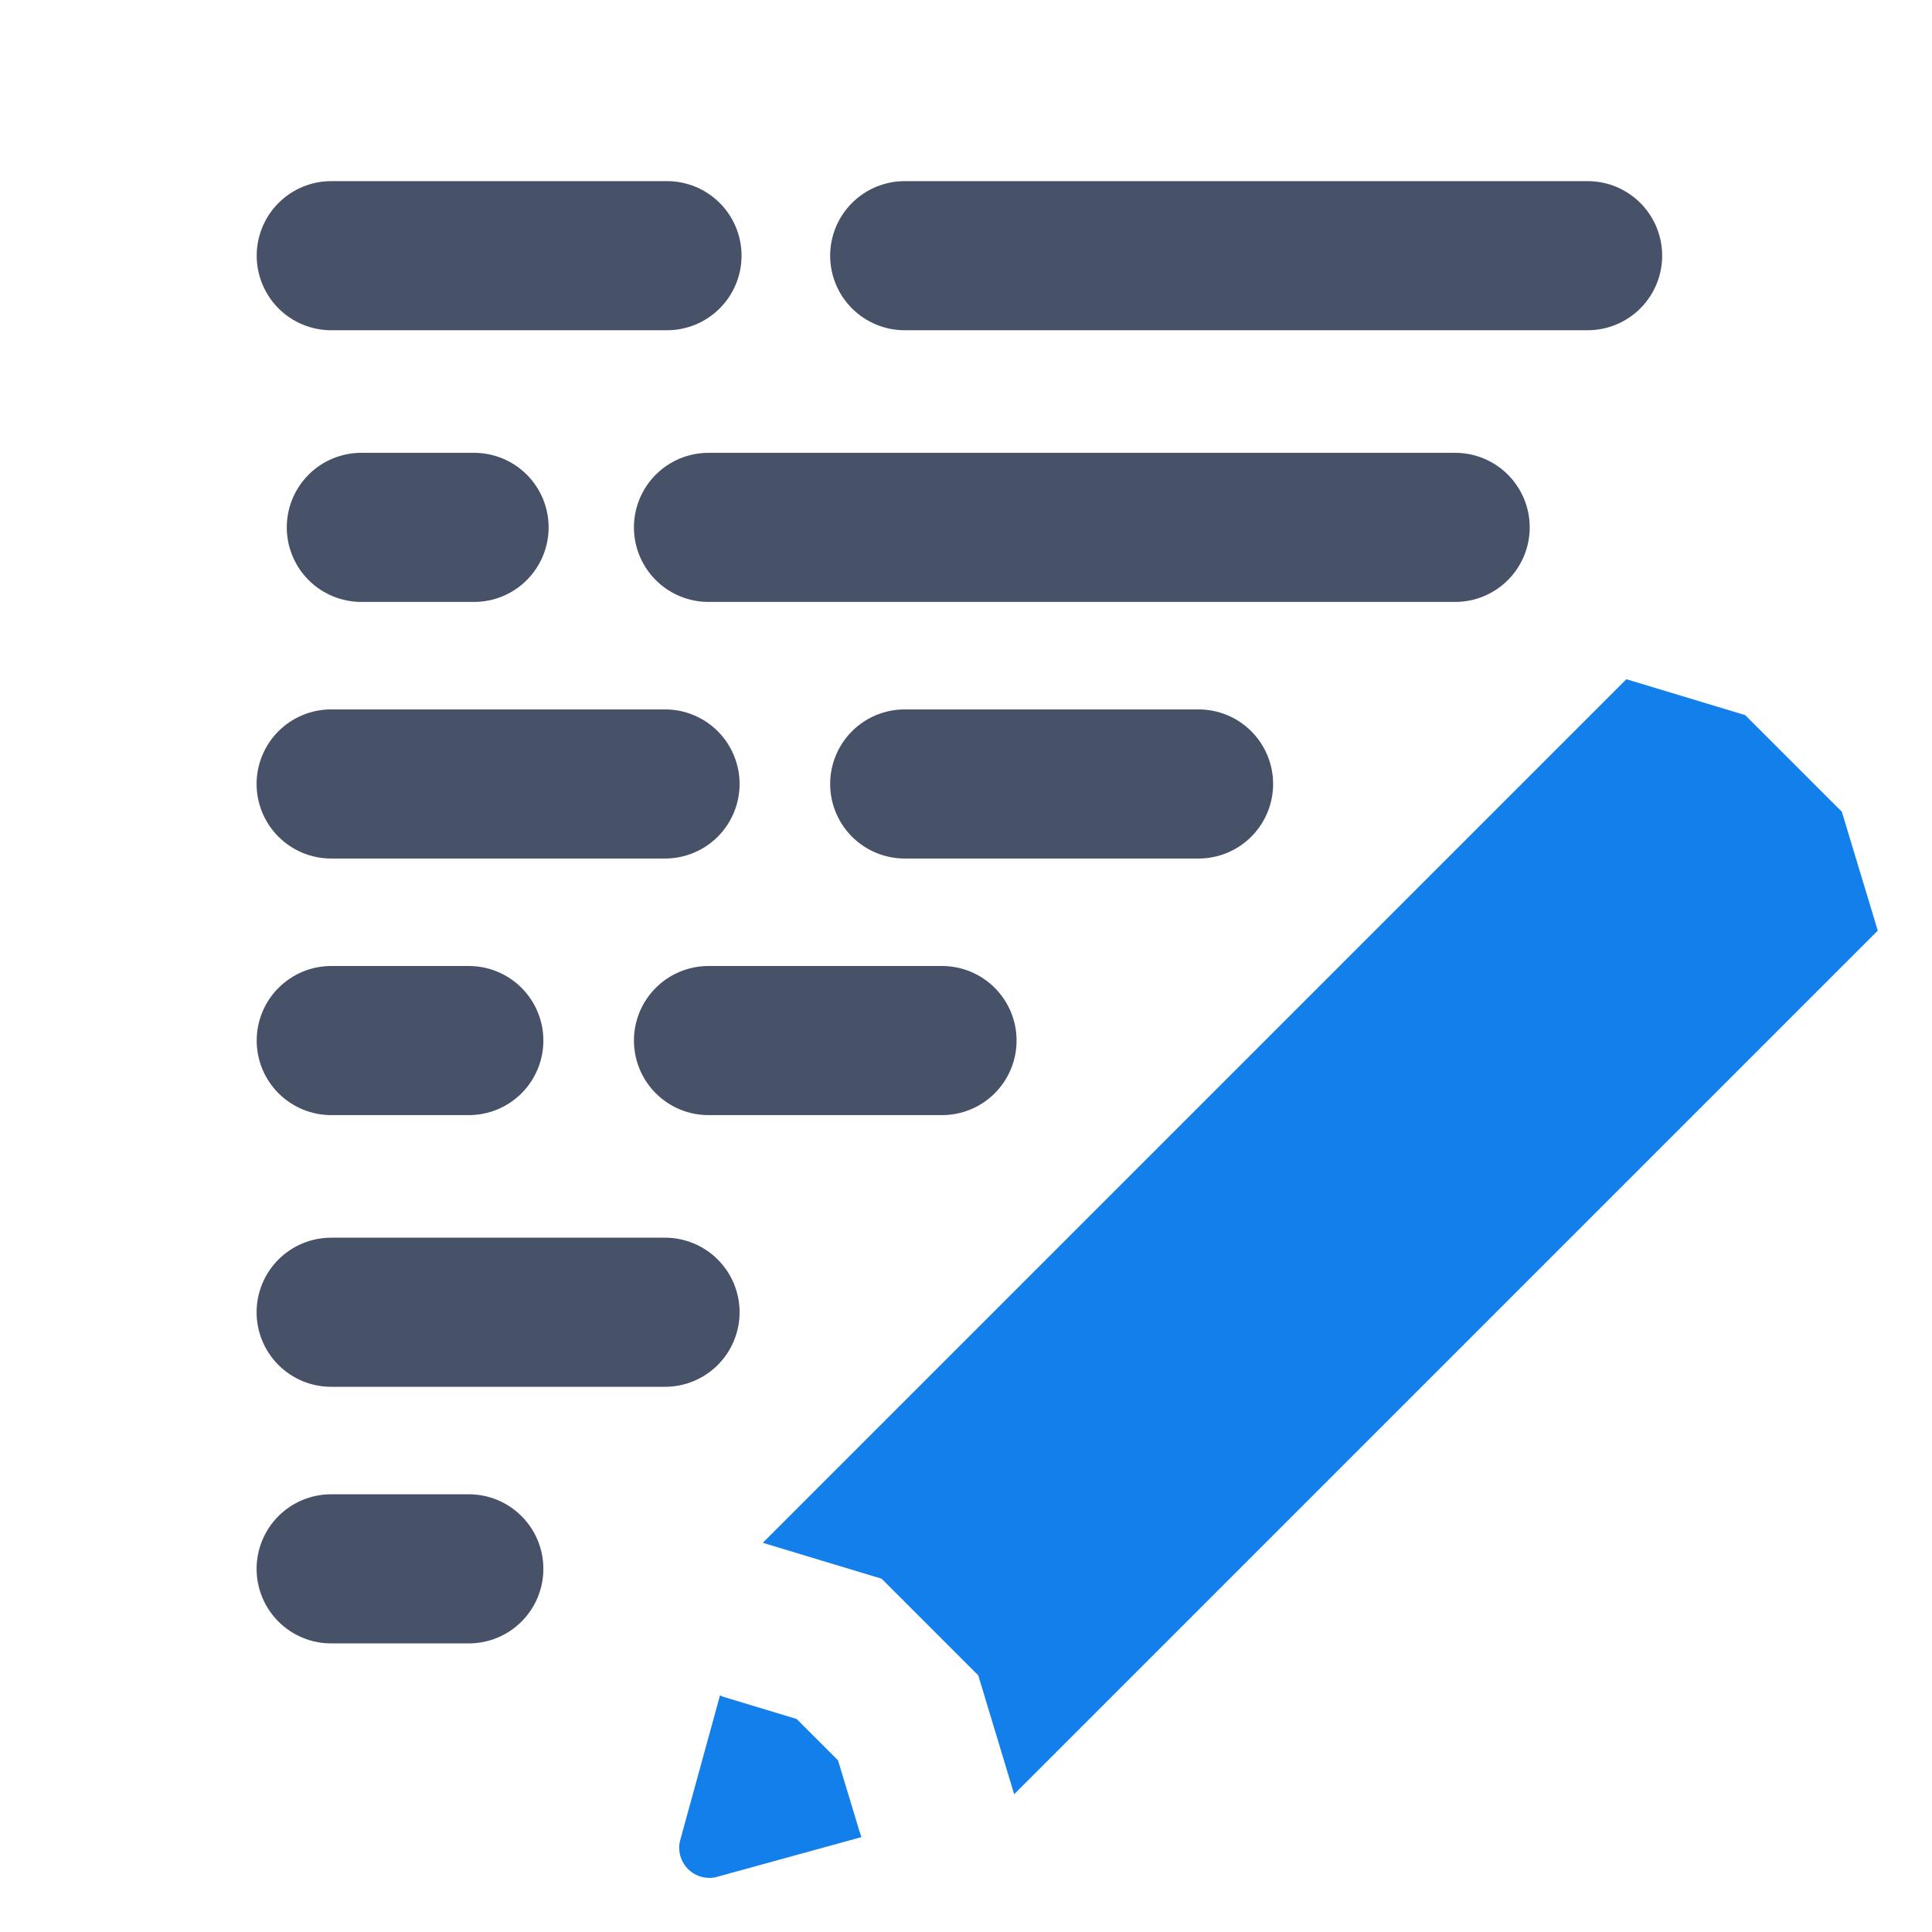
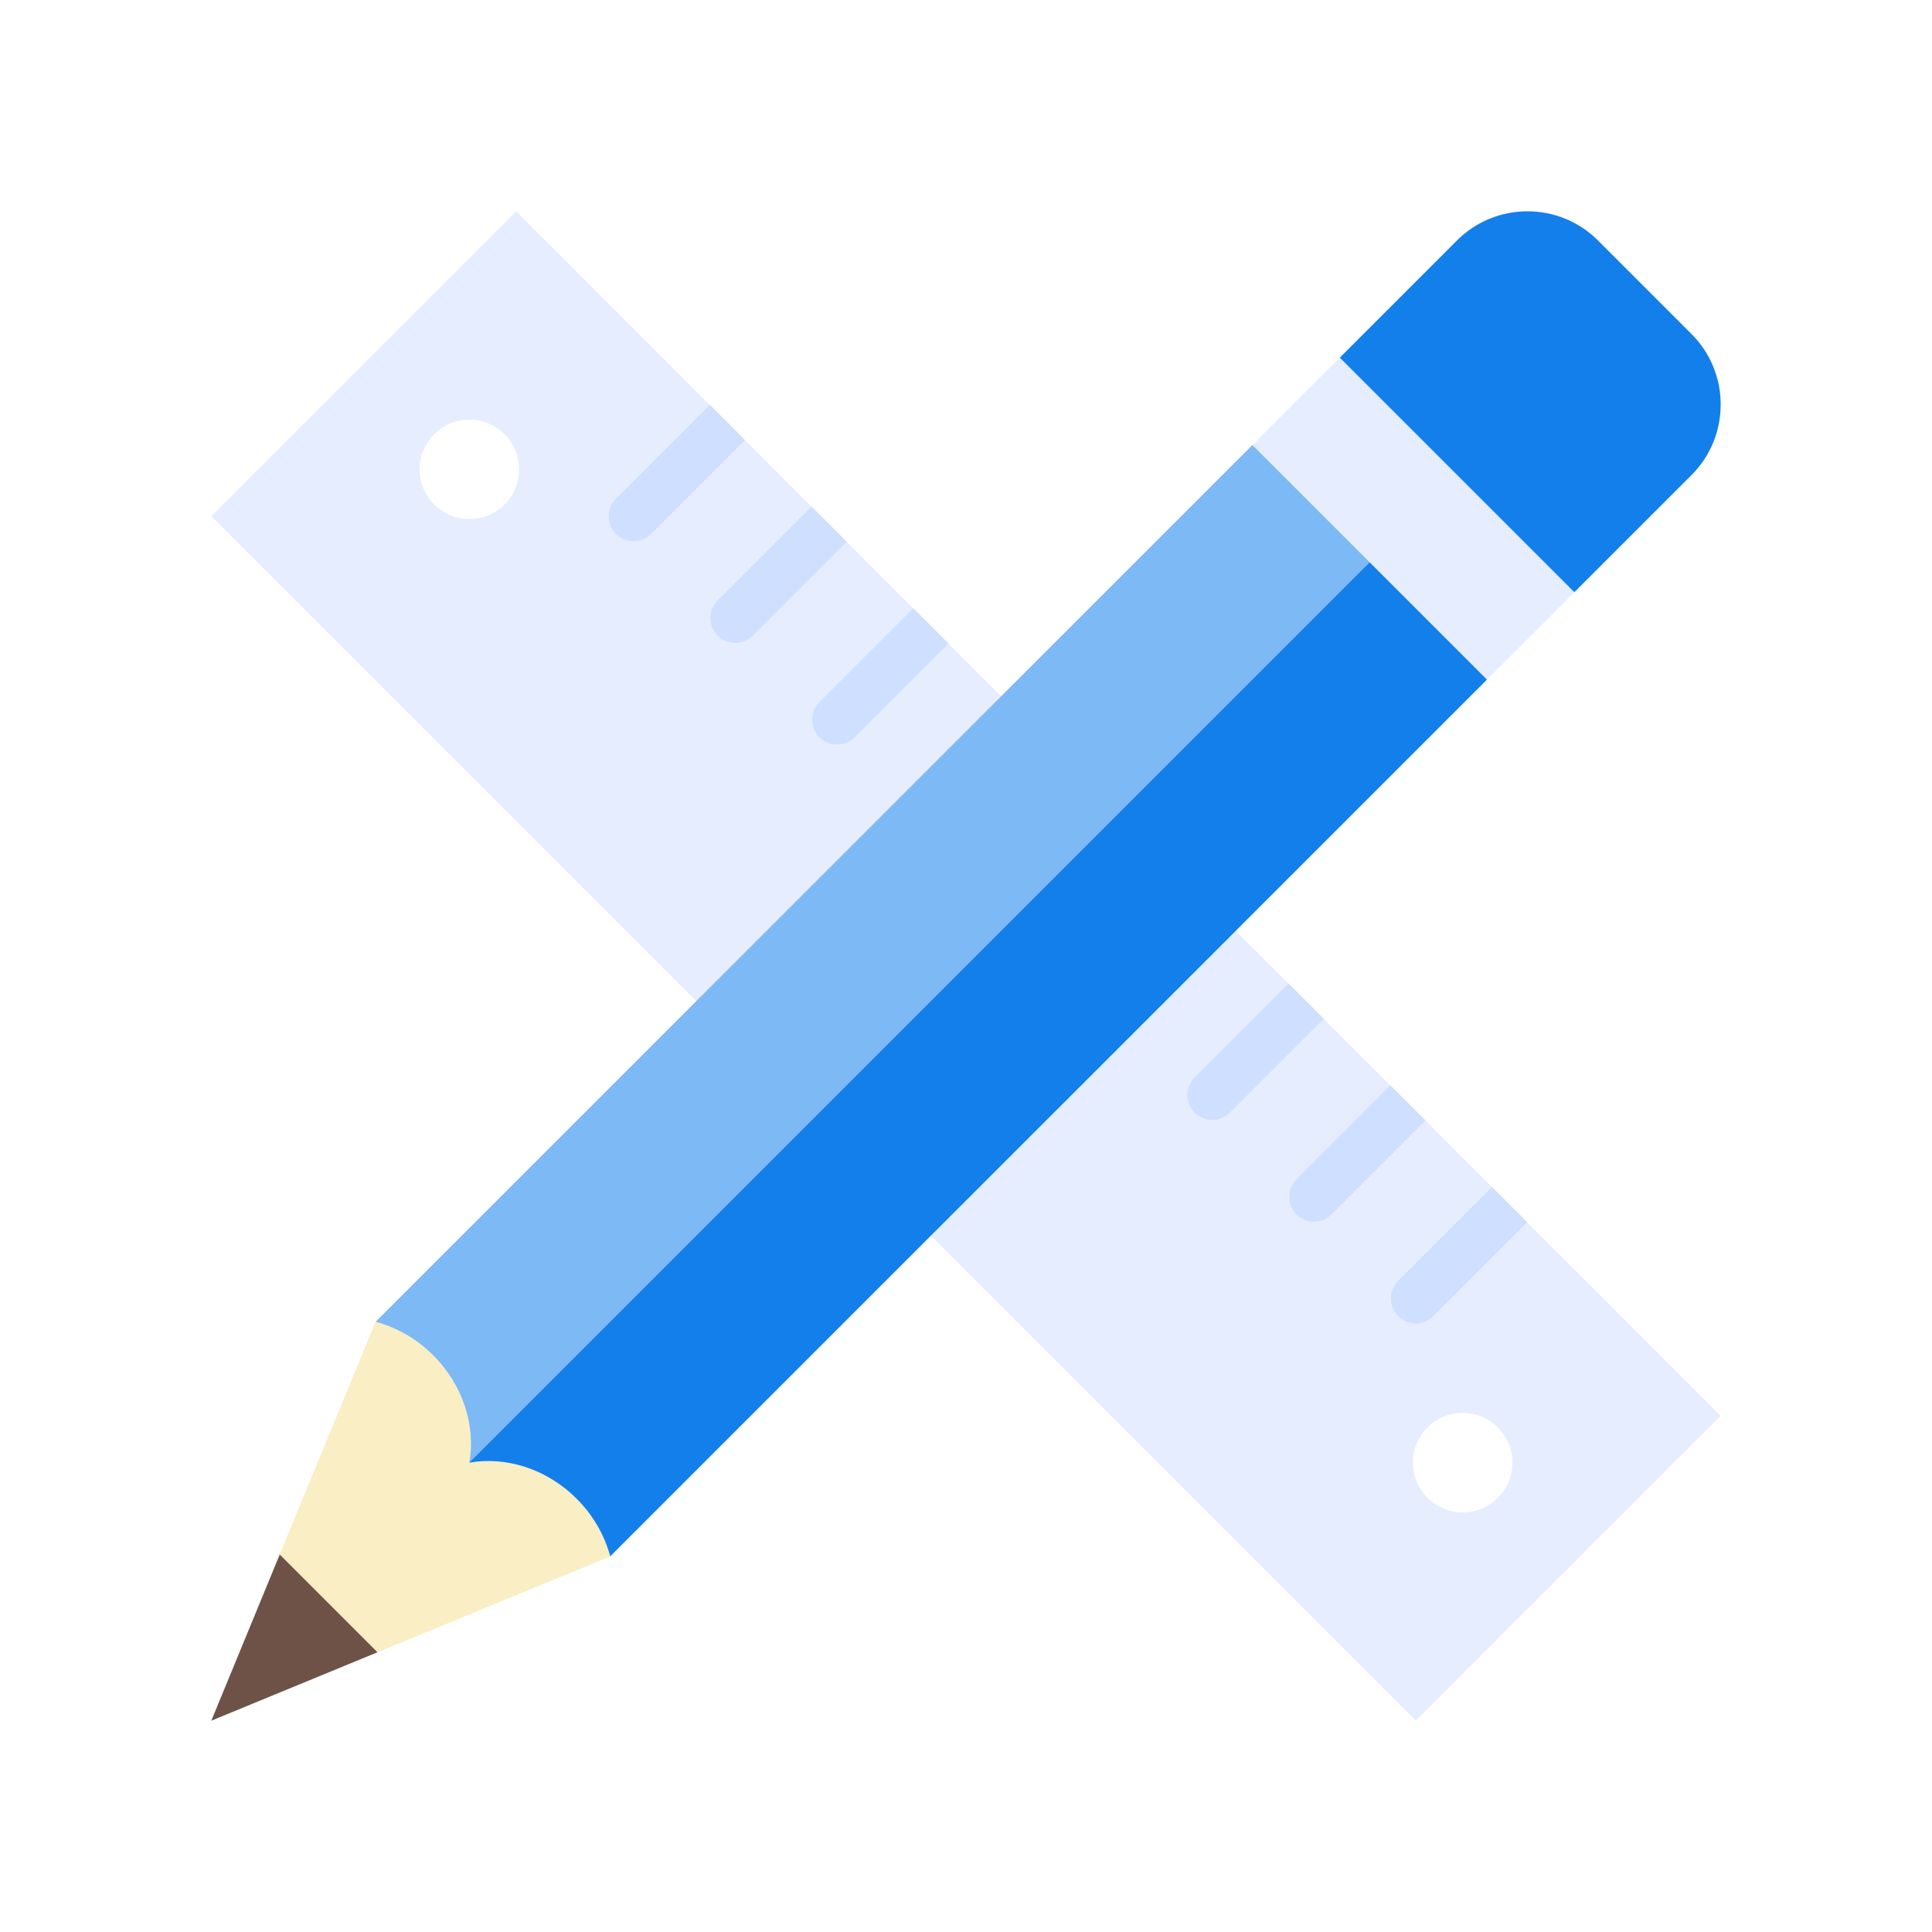
<svg xmlns="http://www.w3.org/2000/svg" width="512" height="512" viewBox="0 0 512 512" fill="none">
-   <path d="M488.109 215.124L462.501 189.52L431.005 180L202.145 408.86L233.641 418.376L259.249 443.984L268.765 475.484L497.629 246.624L488.109 215.124Z" fill="#137FEB" />
-   <path d="M222.083 466.514L211.119 455.55L192.225 449.835C191.741 449.695 191.266 449.526 190.802 449.328L180.194 487.917C179.899 489.232 179.941 490.599 180.316 491.893C180.691 493.187 181.387 494.365 182.34 495.317C183.293 496.269 184.471 496.965 185.764 497.34C187.058 497.715 188.426 497.757 189.74 497.461L228.28 486.854C228.104 486.388 227.951 485.897 227.798 485.407L222.083 466.514Z" fill="#137FEB" />
-   <path d="M87.787 48.002L176.759 48C182 48 187.026 50.082 190.731 53.787C194.437 57.493 196.518 62.519 196.518 67.759C196.518 72.999 194.437 78.025 190.731 81.731C187.026 85.436 182 87.518 176.76 87.518L87.787 87.52C85.192 87.52 82.623 87.009 80.225 86.016C77.828 85.023 75.65 83.568 73.815 81.733C71.98 79.898 70.525 77.72 69.532 75.323C68.539 72.926 68.028 70.356 68.028 67.761C68.028 62.521 70.11 57.495 73.815 53.79C77.521 50.084 82.546 48.002 87.787 48.002Z" fill="#475167" />
-   <path d="M239.759 48.002L420.732 48C425.972 48 430.998 50.082 434.703 53.787C438.409 57.493 440.491 62.519 440.491 67.759C440.491 72.999 438.409 78.025 434.703 81.731C430.998 85.436 425.972 87.518 420.732 87.518L239.759 87.52C237.164 87.52 234.595 87.009 232.198 86.016C229.8 85.023 227.622 83.568 225.787 81.733C223.953 79.898 222.497 77.72 221.504 75.323C220.511 72.926 220 70.356 220 67.761C220 62.521 222.082 57.495 225.787 53.79C229.493 50.084 234.519 48.002 239.759 48.002Z" fill="#475167" />
-   <path d="M87.787 256H124.241C129.481 256 134.507 258.082 138.213 261.787C141.918 265.493 144 270.519 144 275.759C144 280.999 141.918 286.025 138.213 289.731C134.507 293.436 129.482 295.518 124.241 295.518H87.787C85.192 295.518 82.623 295.007 80.225 294.014C77.828 293.021 75.65 291.566 73.815 289.731C71.98 287.896 70.525 285.718 69.532 283.32C68.539 280.923 68.028 278.354 68.028 275.759C68.028 270.519 70.11 265.493 73.815 261.787C77.521 258.082 82.546 256 87.787 256Z" fill="#475167" />
-   <path d="M187.759 256H249.644C254.884 256 259.91 258.082 263.616 261.787C267.321 265.493 269.403 270.519 269.403 275.759C269.403 280.999 267.321 286.025 263.616 289.731C259.91 293.436 254.885 295.518 249.644 295.518H187.759C185.164 295.518 182.595 295.007 180.198 294.014C177.8 293.021 175.622 291.566 173.787 289.731C171.953 287.896 170.497 285.718 169.504 283.32C168.511 280.923 168 278.354 168 275.759C168 270.519 170.082 265.493 173.787 261.787C177.493 258.082 182.519 256 187.759 256Z" fill="#475167" />
-   <path d="M95.787 159.518H125.602C128.199 159.522 130.771 159.013 133.172 158.022C135.572 157.031 137.754 155.576 139.592 153.741C141.429 151.905 142.887 149.726 143.882 147.327C144.877 144.928 145.389 142.356 145.389 139.759C145.389 137.162 144.877 134.59 143.882 132.191C142.887 129.792 141.429 127.612 139.592 125.777C137.754 123.942 135.572 122.487 133.172 121.496C130.771 120.505 128.199 119.996 125.602 120H95.787C93.19 119.996 90.618 120.505 88.217 121.496C85.817 122.487 83.635 123.942 81.797 125.777C79.959 127.612 78.501 129.792 77.507 132.191C76.512 134.59 76 137.162 76 139.759C76 142.356 76.512 144.928 77.507 147.327C78.501 149.726 79.959 151.905 81.797 153.741C83.635 155.576 85.817 157.031 88.217 158.022C90.618 159.013 93.19 159.522 95.787 159.518Z" fill="#475167" />
-   <path d="M187.787 159.518H385.602C388.199 159.522 390.771 159.013 393.172 158.022C395.572 157.031 397.754 155.576 399.592 153.741C401.429 151.905 402.887 149.726 403.882 147.327C404.877 144.928 405.389 142.356 405.389 139.759C405.389 137.162 404.877 134.59 403.882 132.191C402.887 129.792 401.429 127.612 399.592 125.777C397.754 123.942 395.572 122.487 393.172 121.496C390.771 120.505 388.199 119.996 385.602 120H187.787C185.19 119.996 182.618 120.505 180.217 121.496C177.817 122.487 175.635 123.942 173.797 125.777C171.959 127.612 170.501 129.792 169.507 132.191C168.512 134.59 168 137.162 168 139.759C168 142.356 168.512 144.928 169.507 147.327C170.501 149.726 171.959 151.905 173.797 153.741C175.635 155.576 177.817 157.031 180.217 158.022C182.618 159.013 185.19 159.522 187.787 159.518Z" fill="#475167" />
-   <path d="M87.787 367.518H176.213C178.81 367.522 181.382 367.013 183.783 366.022C186.183 365.031 188.365 363.576 190.203 361.741C192.041 359.905 193.498 357.726 194.493 355.327C195.488 352.928 196 350.356 196 347.759C196 345.162 195.488 342.59 194.493 340.191C193.498 337.792 192.041 335.612 190.203 333.777C188.365 331.942 186.183 330.487 183.783 329.496C181.382 328.505 178.81 327.996 176.213 328L87.787 328C85.19 327.996 82.618 328.505 80.217 329.496C77.817 330.487 75.635 331.942 73.797 333.777C71.959 335.612 70.501 337.792 69.507 340.191C68.512 342.59 68 345.162 68 347.759C68 350.356 68.512 352.928 69.507 355.327C70.501 357.726 71.959 359.905 73.797 361.741C75.635 363.576 77.817 365.031 80.217 366.022C82.618 367.013 85.19 367.522 87.787 367.518Z" fill="#475167" />
-   <path d="M87.787 227.518H176.213C178.81 227.522 181.382 227.013 183.783 226.022C186.183 225.031 188.365 223.576 190.203 221.741C192.041 219.905 193.498 217.726 194.493 215.327C195.488 212.928 196 210.356 196 207.759C196 205.162 195.488 202.59 194.493 200.191C193.498 197.792 192.041 195.612 190.203 193.777C188.365 191.942 186.183 190.487 183.783 189.496C181.382 188.505 178.81 187.996 176.213 188L87.787 188C85.19 187.996 82.618 188.505 80.217 189.496C77.817 190.487 75.635 191.942 73.797 193.777C71.959 195.612 70.501 197.792 69.507 200.191C68.512 202.59 68 205.162 68 207.759C68 210.356 68.512 212.928 69.507 215.327C70.501 217.726 71.959 219.905 73.797 221.741C75.635 223.576 77.817 225.031 80.217 226.022C82.618 227.013 85.19 227.522 87.787 227.518Z" fill="#475167" />
-   <path d="M239.787 227.518H317.602C320.199 227.522 322.771 227.013 325.172 226.022C327.572 225.031 329.754 223.576 331.592 221.741C333.429 219.905 334.887 217.726 335.882 215.327C336.877 212.928 337.389 210.356 337.389 207.759C337.389 205.162 336.877 202.59 335.882 200.191C334.887 197.792 333.429 195.612 331.592 193.777C329.754 191.942 327.572 190.487 325.172 189.496C322.771 188.505 320.199 187.996 317.602 188H239.787C237.19 187.996 234.618 188.505 232.217 189.496C229.817 190.487 227.635 191.942 225.797 193.777C223.959 195.612 222.501 197.792 221.507 200.191C220.512 202.59 220 205.162 220 207.759C220 210.356 220.512 212.928 221.507 215.327C222.501 217.726 223.959 219.905 225.797 221.741C227.635 223.576 229.817 225.031 232.217 226.022C234.618 227.013 237.19 227.522 239.787 227.518Z" fill="#475167" />
-   <path d="M87.787 435.518H124.213C126.81 435.522 129.382 435.013 131.783 434.022C134.183 433.031 136.365 431.576 138.203 429.741C140.041 427.905 141.498 425.726 142.493 423.327C143.488 420.928 144 418.356 144 415.759C144 413.162 143.488 410.59 142.493 408.191C141.498 405.792 140.041 403.612 138.203 401.777C136.365 399.942 134.183 398.487 131.783 397.496C129.382 396.505 126.81 395.996 124.213 396L87.787 396C85.19 395.996 82.618 396.505 80.217 397.496C77.817 398.487 75.635 399.942 73.797 401.777C71.959 403.612 70.501 405.792 69.507 408.191C68.512 410.59 68 413.162 68 415.759C68 418.356 68.512 420.928 69.507 423.327C70.501 425.726 71.959 427.905 73.797 429.741C75.635 431.576 77.817 433.031 80.217 434.022C82.618 435.013 85.19 435.522 87.787 435.518Z" fill="#475167" />
+   <path d="M136.812 56.001L56.001 136.812L375.188 455.999L456 375.187L136.812 56.001ZM115.056 133.704C109.906 128.554 109.906 120.205 115.056 115.056C120.205 109.906 128.554 109.906 133.704 115.056C138.854 120.205 138.854 128.554 133.704 133.704C128.554 138.854 120.205 138.854 115.056 133.704ZM378.295 396.944C373.145 391.794 373.145 383.445 378.295 378.295C383.445 373.145 391.794 373.145 396.944 378.295C402.094 383.445 402.094 391.794 396.944 396.944C391.795 402.094 383.445 402.094 378.295 396.944Z" fill="#E5EDFF" />
+   <path d="M217.148 186.066C214.573 188.641 214.573 192.815 217.148 195.391C219.723 197.967 223.897 197.966 226.473 195.391L251.338 170.526L242.013 161.201L217.148 186.066Z" fill="#CFDFFF" />
+   <path d="M163.232 132.15C160.657 134.725 160.657 138.899 163.232 141.475C165.807 144.051 169.981 144.05 172.557 141.475L197.422 116.61L188.097 107.285L163.232 132.15Z" fill="#CFDFFF" />
+   <path d="M190.19 159.108C187.615 161.683 187.615 165.857 190.19 168.433C192.764 171.008 196.938 171.008 199.514 168.433L224.379 143.568L215.054 134.243L190.19 159.108Z" fill="#CFDFFF" />
+   <path d="M316.608 285.527C314.034 288.102 314.034 292.276 316.608 294.852C319.183 297.427 323.357 297.427 325.933 294.852L350.798 269.987L341.473 260.662L316.608 285.527Z" fill="#CFDFFF" />
+   <path d="M395.391 314.579L370.526 339.444C367.951 342.019 367.951 346.193 370.526 348.769C373.101 351.344 377.275 351.344 379.851 348.769L404.716 323.904L395.391 314.579Z" fill="#CFDFFF" />
+   <path d="M343.568 312.486C340.993 315.061 340.993 319.235 343.568 321.811C346.142 324.386 350.317 324.386 352.892 321.811L377.757 296.946L368.433 287.621L343.568 312.486Z" fill="#CFDFFF" />
+   <path d="M448.307 88.558L423.442 63.693C413.185 53.436 396.401 53.436 386.144 63.693L355.062 94.775L379.927 132.072L417.224 156.937L448.307 125.855C458.564 115.599 458.564 98.815 448.307 88.558Z" fill="#137FEB" />
+   <path d="M331.896 117.94L99.556 350.28L118.163 393.836L375.411 149.022L331.896 117.94Z" fill="#7DB9F4" />
+   <path d="M369.195 142.806L118.163 393.837L161.719 412.444L394.06 180.105L369.195 142.806Z" fill="#137FEB" />
+   <path d="M56 456L100.032 437.869L93.297 418.702L74.131 411.968L56 456Z" fill="#6E5147" />
+   <path d="M161.719 412.444C160.241 406.943 157.266 401.626 152.815 397.174C144.814 389.173 134.025 385.925 124.38 387.62C126.074 377.975 122.827 367.186 114.826 359.185C110.374 354.733 105.057 351.759 99.556 350.281L99.514 350.323L74.13 411.968L100.031 437.869L161.676 412.485L161.719 412.444Z" fill="#FAEEC4" />
+   <path d="M355.059 94.776L331.894 117.941L394.056 180.104L417.221 156.938L355.059 94.776Z" fill="#E5EDFF" />
</svg>
